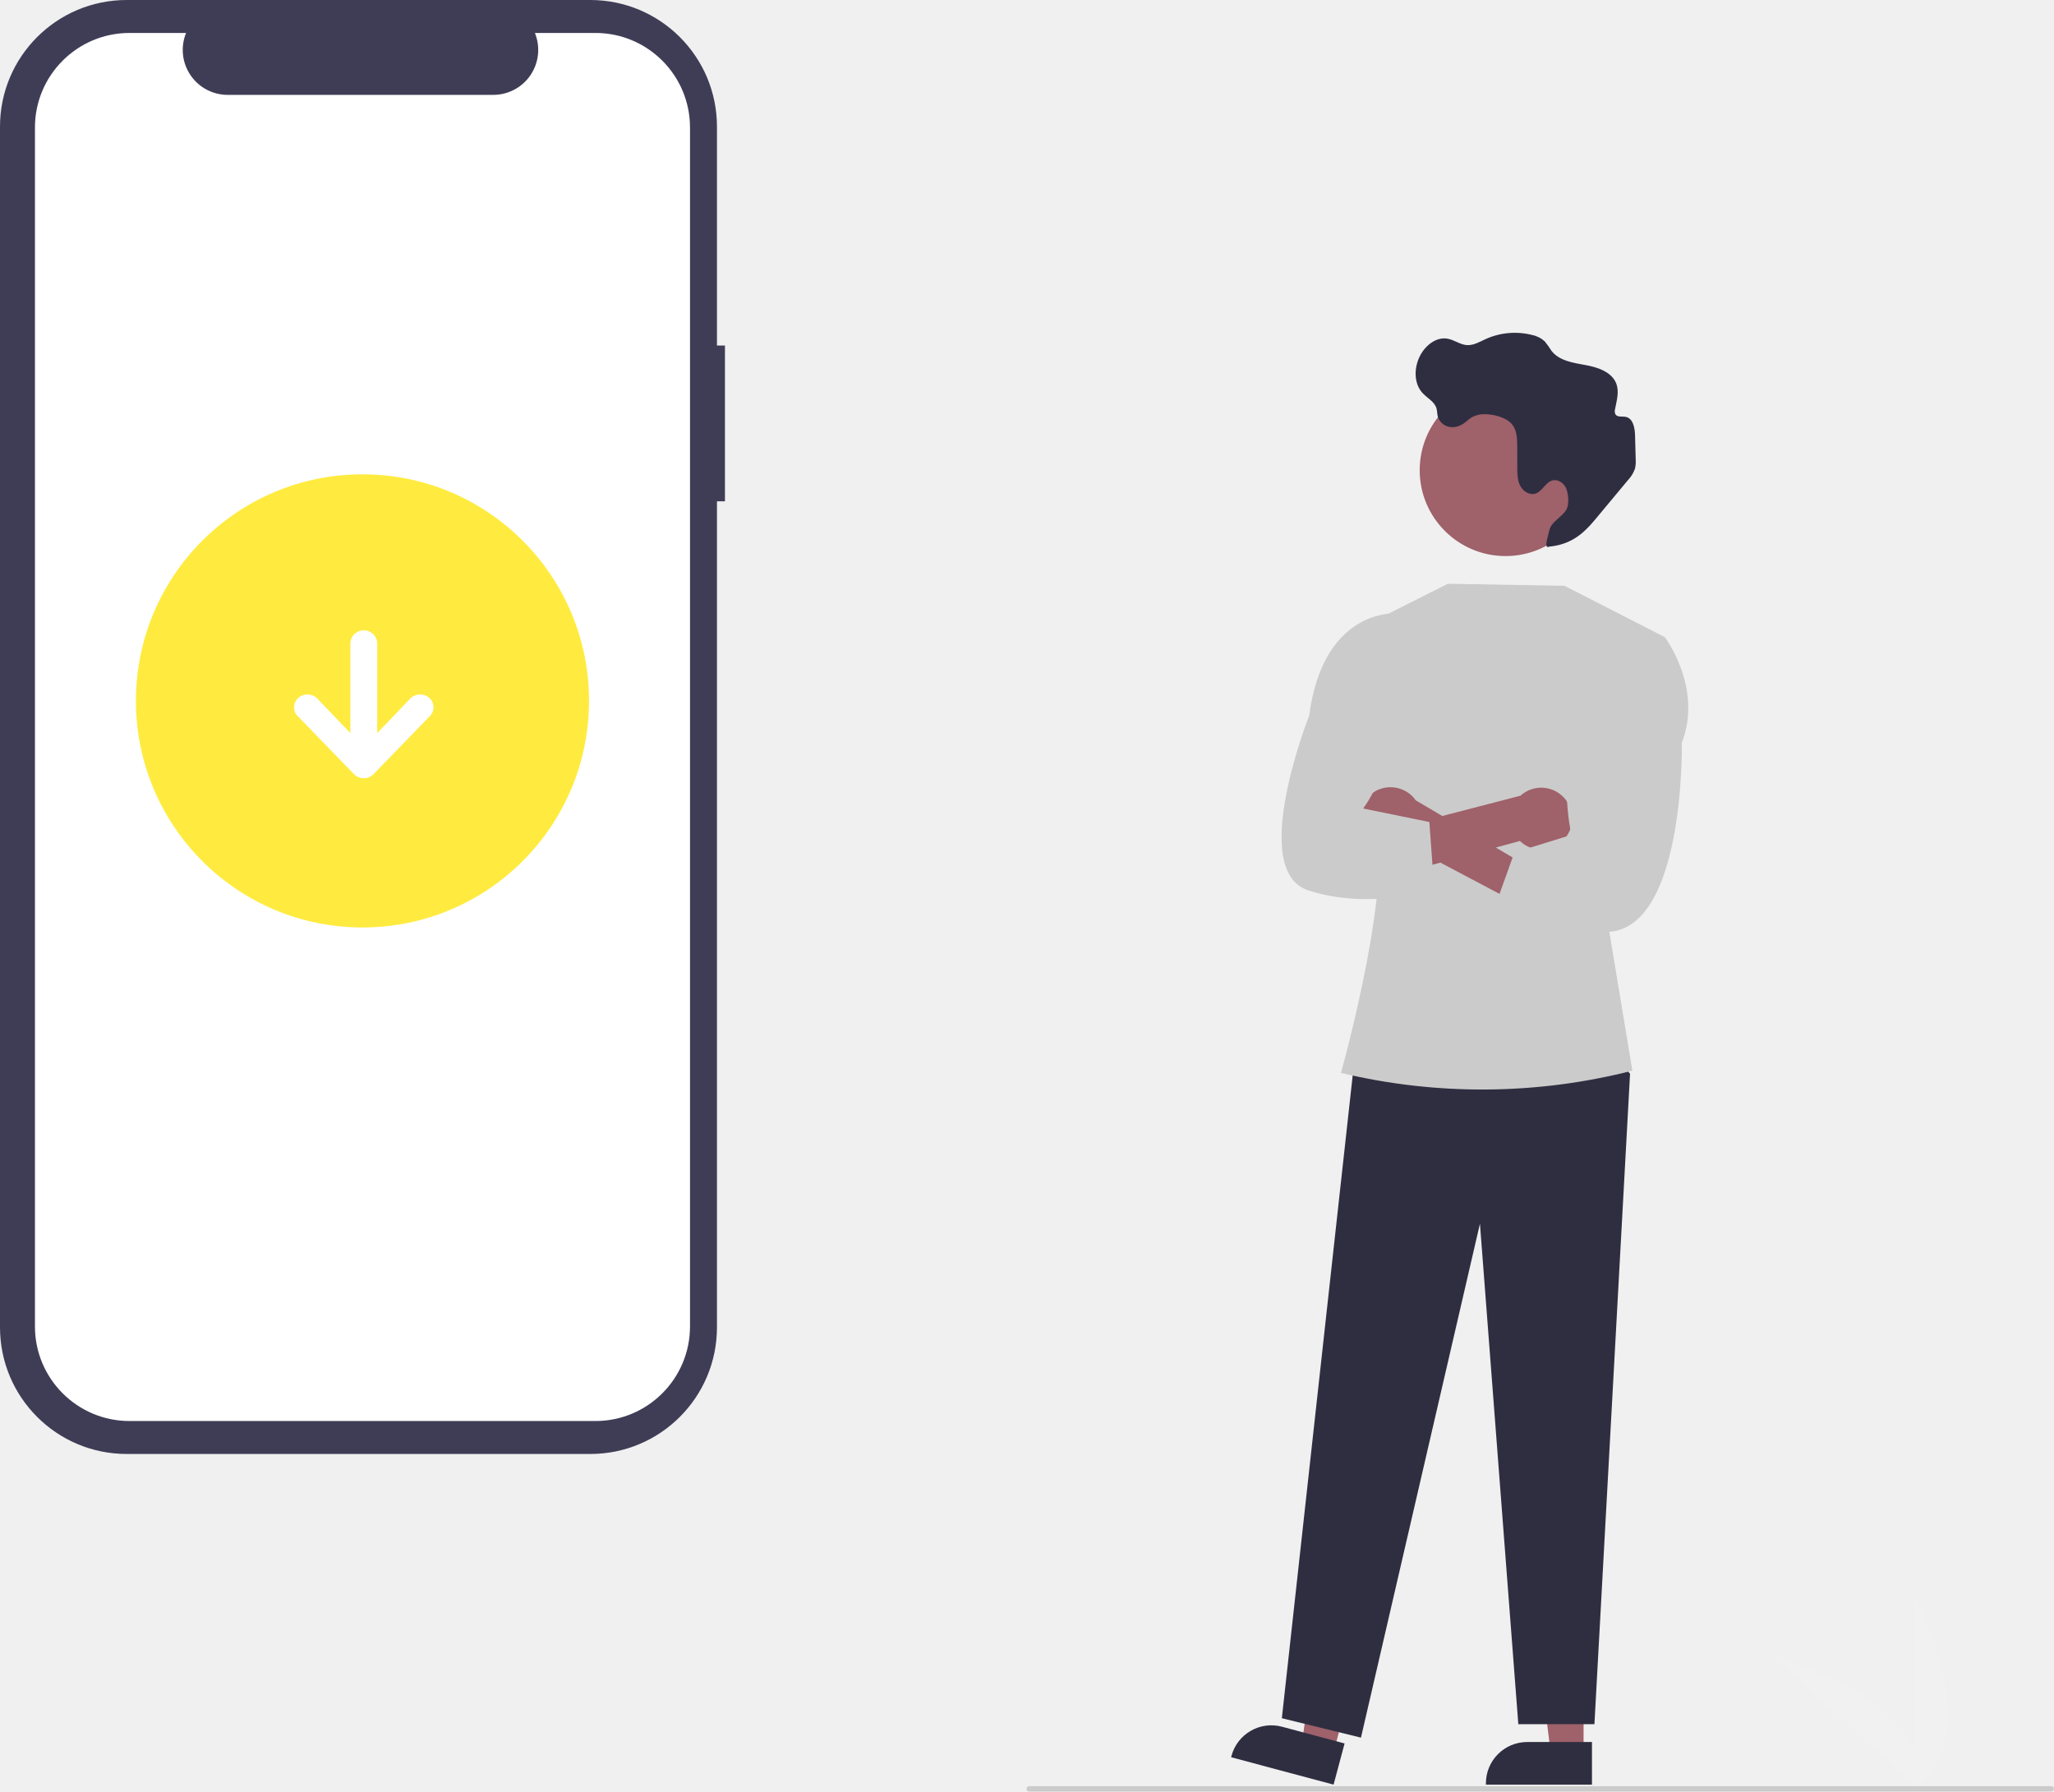
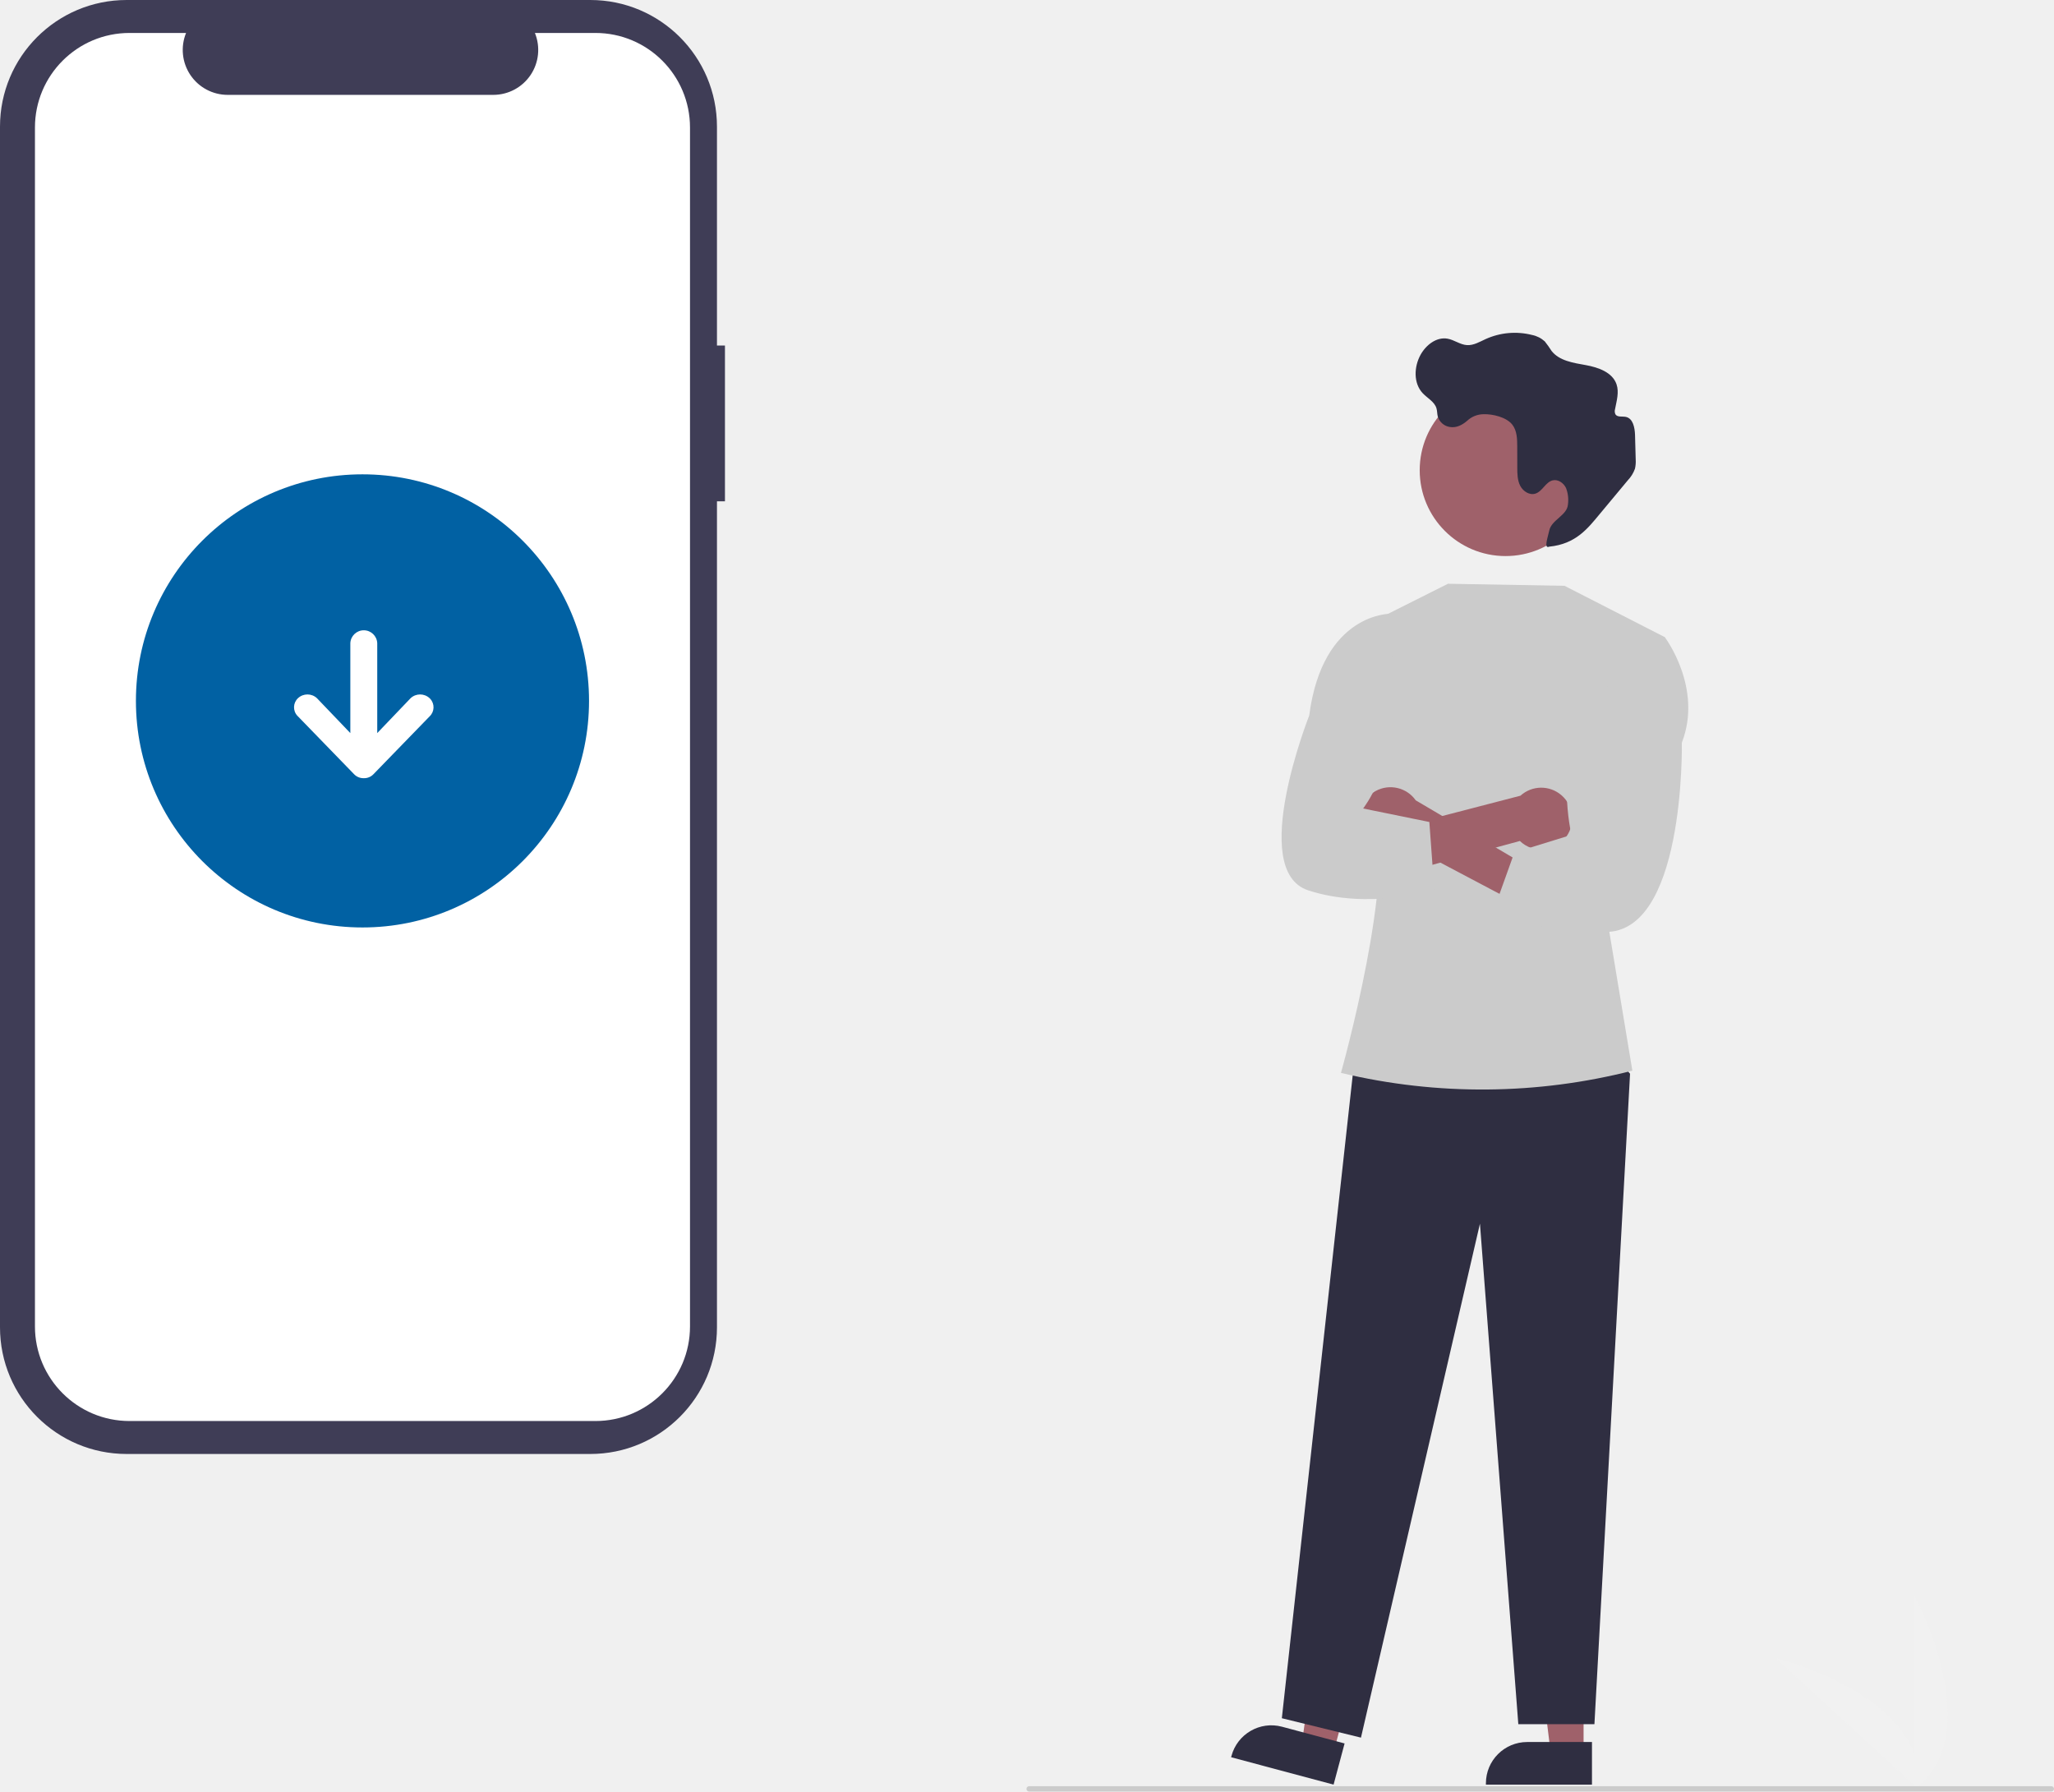
- <svg xmlns="http://www.w3.org/2000/svg" data-name="Layer 1" width="765.6" height="667.744" viewBox="0 0 765.6 667.744">
+ <svg xmlns="http://www.w3.org/2000/svg" width="765.6" height="667.744" viewBox="0 0 765.6 667.744" role="img" artist="Katerina Limpitsouni" source="https://undraw.co/">
  <path d="M930.662,783.113v-72.34S958.854,762.059,930.662,783.113Z" transform="translate(-217.2001 -116.128)" fill="#f1f1f1" />
  <path d="M932.404,783.1l-53.29-48.921S935.959,748.094,932.404,783.1Z" transform="translate(-217.2001 -116.128)" fill="#f1f1f1" />
  <path d="M487.417,244.909h-2.978V163.339A47.211,47.211,0,0,0,437.229,116.128H264.411a47.211,47.211,0,0,0-47.211,47.211V610.84a47.211,47.211,0,0,0,47.211,47.211H437.229a47.211,47.211,0,0,0,47.211-47.211v-307.868h2.978Z" transform="translate(-217.2001 -116.128)" fill="#3f3d56" />
  <path d="M439.134,128.411H416.575a16.75,16.75,0,0,1-15.508,23.076H302.062a16.75,16.75,0,0,1-15.508-23.076H265.483A35.256,35.256,0,0,0,230.227,163.667V610.512a35.256,35.256,0,0,0,35.256,35.256H439.134a35.256,35.256,0,0,0,35.256-35.256h0V163.667A35.256,35.256,0,0,0,439.134,128.411Z" transform="translate(-217.2001 -116.128)" fill="#fff" />
-   <circle id="b5dcbba4-f290-467d-a612-e64d8f6895fb" data-name="Ellipse 44" cx="135.108" cy="261.234" r="84.446" fill="#ffeb3f" />
+   <circle id="b5dcbba4-f290-467d-a612-e64d8f6895fb" data-name="Ellipse 44" cx="135.108" cy="261.234" r="84.446" fill="#0161a3" />
  <path d="M377.332,383.132l-21,21.63a4.774,4.774,0,0,1-3.5,1.41h-.07a4.814,4.814,0,0,1-3.51-1.41l-20.99-21.63c-.07-.08-.15-.15-.22-.22a4.641,4.641,0,0,1,.22-6.55,5.169,5.169,0,0,1,7.08,0l12.44,13v-33.52a5.02,5.02,0,0,1,10.03,0v33.52l12.43-13a5.181,5.181,0,0,1,7.09,0c.07.07.14.14.22.22A4.65,4.65,0,0,1,377.332,383.132Z" transform="translate(-217.2001 -116.128)" fill="#fff" />
  <polygon points="590.258 653.281 577.998 653.28 572.166 605.992 590.26 605.993 590.258 653.281" fill="#9f616a" />
  <path d="M810.585,781.293l-39.531-.001v-.5a15.387,15.387,0,0,1,15.386-15.386h.001l24.144.001Z" transform="translate(-217.2001 -116.128)" fill="#2f2e41" />
  <polygon points="497.121 652.877 485.277 649.71 491.857 602.52 509.337 607.194 497.121 652.877" fill="#9f616a" />
  <path d="M714.272,781.293l-38.189-10.212.129-.483A15.387,15.387,0,0,1,695.051,759.708l.001 0,23.325,6.237Z" transform="translate(-217.2001 -116.128)" fill="#2f2e41" />
  <polygon points="597.311 388.269 607.58 400.199 594.299 642.642 565.931 642.642 551.628 456.091 507.282 647.645 477.79 640.412 504.606 397.113 597.311 388.269" fill="#2f2e41" />
  <path d="M728.662,347.872l28.246-14.167,43.437.764,37.38,19.127L816.457,459.809l9.187,55.38-0,0a226.532,226.532,0,0,1-108.335.892l-.284-.068s21.114-74.916,12.126-97.779Z" transform="translate(-217.2001 -116.128)" fill="#cbcbcb" />
  <path d="M810.378,291.264a32.002,32.002,0,1,0,0,.237Q810.378,291.382,810.378,291.264Z" transform="translate(-217.2001 -116.128)" fill="#9f616a" />
  <path d="M764.045,272.978a9.079,9.079,0,0,1,6.117-2.468c3.419-.111,8.542,1.103,10.722,3.883,1.752,2.234,1.836,5.307,1.843,8.147l.018,7.836c.005,2.318.034,4.735,1.087,6.801s3.471,3.634,5.68,2.93c2.62-.835,3.772-4.318,6.45-4.944,2.011-.47,4.077.999,4.956,2.868a12.439,12.439,0,0,1,.716,6.086c-.253,4.103-6.138,5.731-6.971,9.756-.482,2.329-2.169,6.973,0,6,10-1,14.389-6.841,18.966-12.339l10.323-12.401a12.121,12.121,0,0,0,2.659-4.302,11.951,11.951,0,0,0,.273-3.431q-.084-4.623-.251-9.244c-.097-2.692-.774-6.088-3.41-6.641-1.371-.288-3.185.214-3.91-.985a2.721,2.721,0,0,1-.124-1.911c.582-3.076,1.564-6.294.551-9.257-1.527-4.468-6.785-6.302-11.431-7.145s-9.862-1.568-12.778-5.282a40.501,40.501,0,0,0-2.536-3.565,9.956,9.956,0,0,0-4.755-2.398,26.279,26.279,0,0,0-17.28,1.534c-2.247,1.026-4.505,2.407-6.97,2.25-2.561-.162-4.748-1.965-7.276-2.403-4.084-.708-7.988,2.351-10,5.975-2.494,4.49-2.722,10.638.8,14.375,1.757,1.864,4.38,3.145,5.109,5.601.297 1.0.228,2.076.491,3.086a5.57,5.57,0,0,0,4.489,3.884C760.098,275.679,762.21,274.535,764.045,272.978Z" transform="translate(-217.2001 -116.128)" fill="#2f2e41" />
  <path d="M724.764,425.313a11.462,11.462,0,0,0,16.65,5.627l57.353,30.318,1.857-13.971L744.895,414.424a11.524,11.524,0,0,0-20.131,10.889Z" transform="translate(-217.2001 -116.128)" fill="#9f616a" />
  <path d="M801.192,427.728a11.462,11.462,0,0,1-17.478,1.848L721.117,446.61l.545-17.738,62.269-16.174a11.524,11.524,0,0,1,17.261,15.03Z" transform="translate(-217.2001 -116.128)" fill="#9f616a" />
  <path d="M825.519,354.36l12.205-.765s14.29,18.855,6.364,39.316c0,0,1.373,73.499-30.276,70.48s-41.65-3.019-41.65-3.019l9.5-26.5,21.253-6.562s-6.55-28.894,5.849-40.916Z" transform="translate(-217.2001 -116.128)" fill="#cbcbcb" />
  <path d="M737.387,353.715l-1.725-8.843s-25.44-.598-30.47,37.951c0,0-22.877,57.692-.454,65.121s47.089,0,47.089,0l-1.858-25.442-24.673-5.035s12.745-16.489,5.805-30.792Z" transform="translate(-217.2001 -116.128)" fill="#cbcbcb" />
  <path d="M981.8,783.872h-381a1,1,0,0,1,0-2h381a1,1,0,0,1,0,2Z" transform="translate(-217.2001 -116.128)" fill="#cbcbcb" />
</svg>
